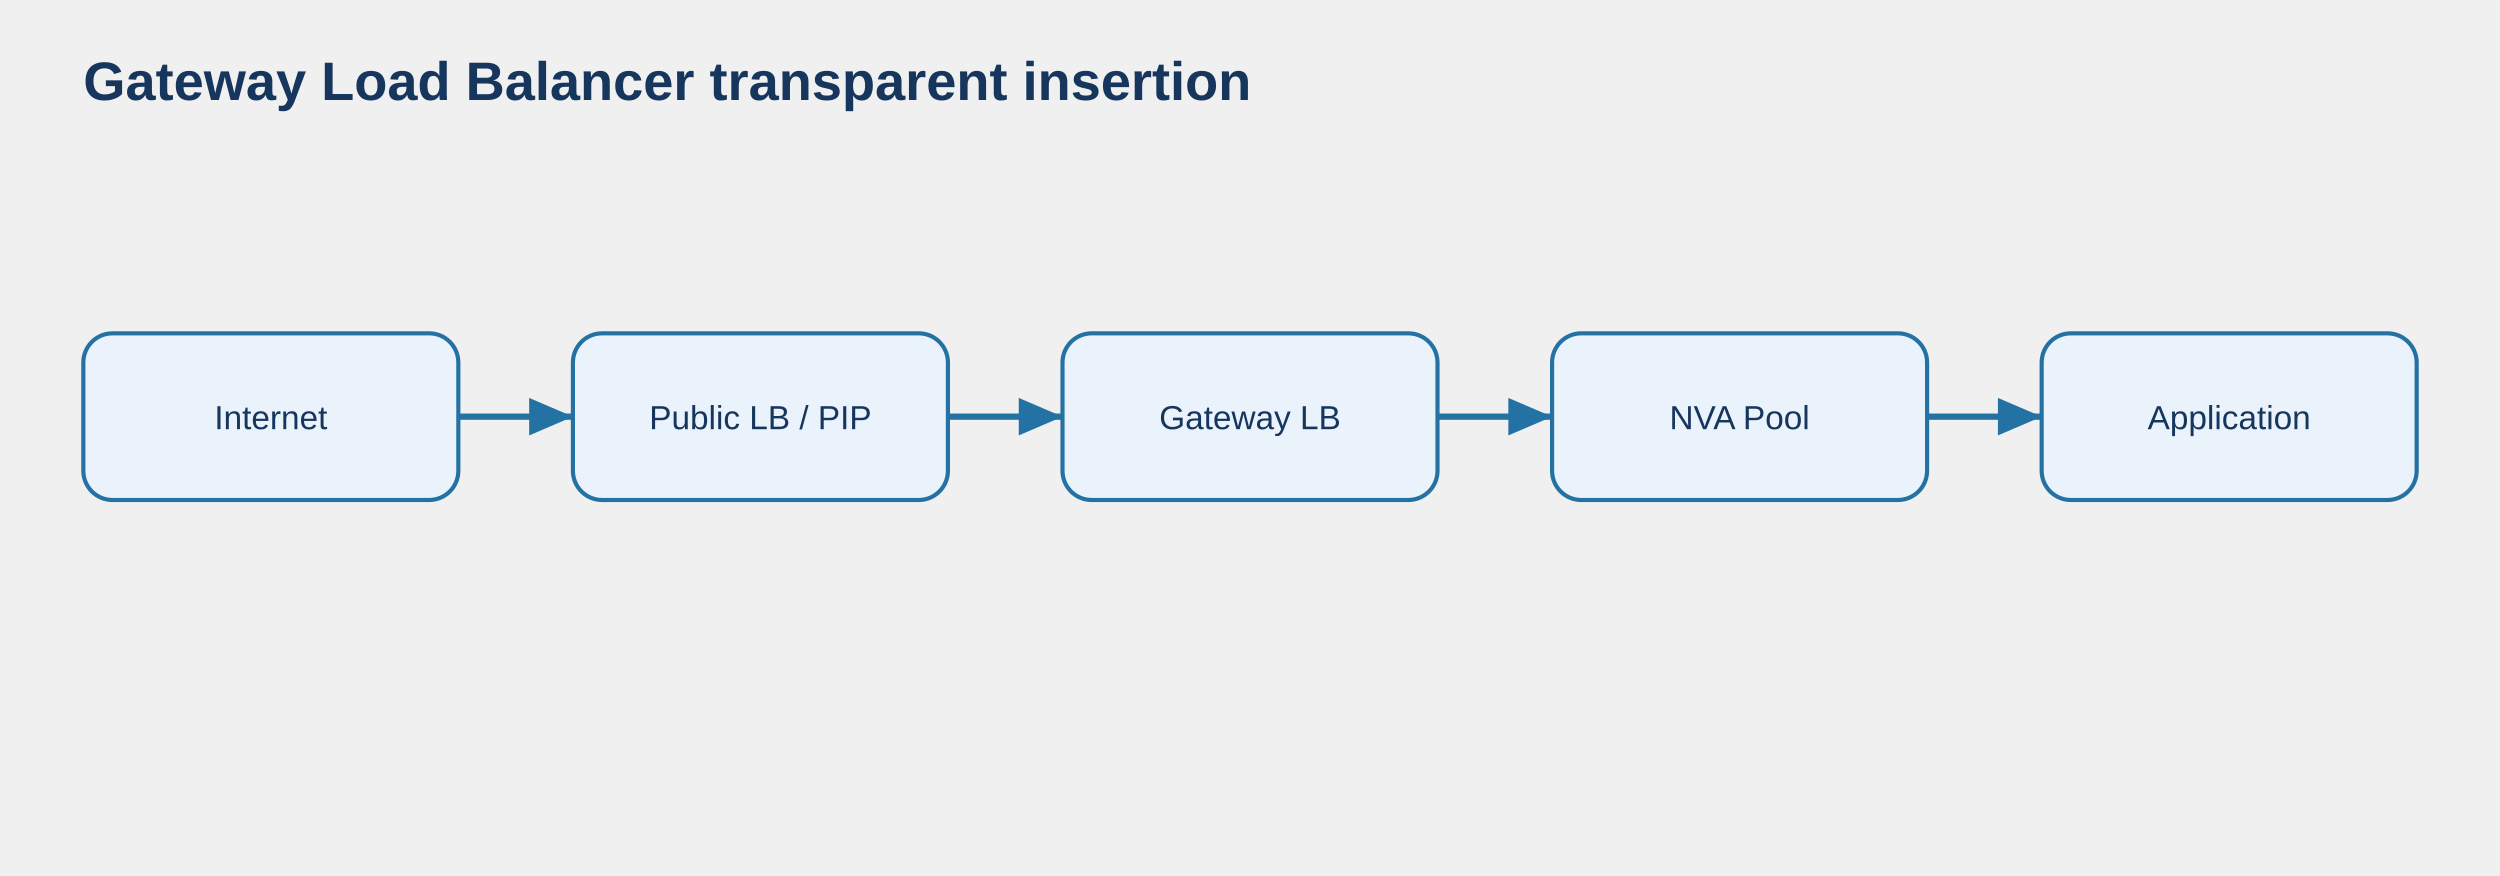
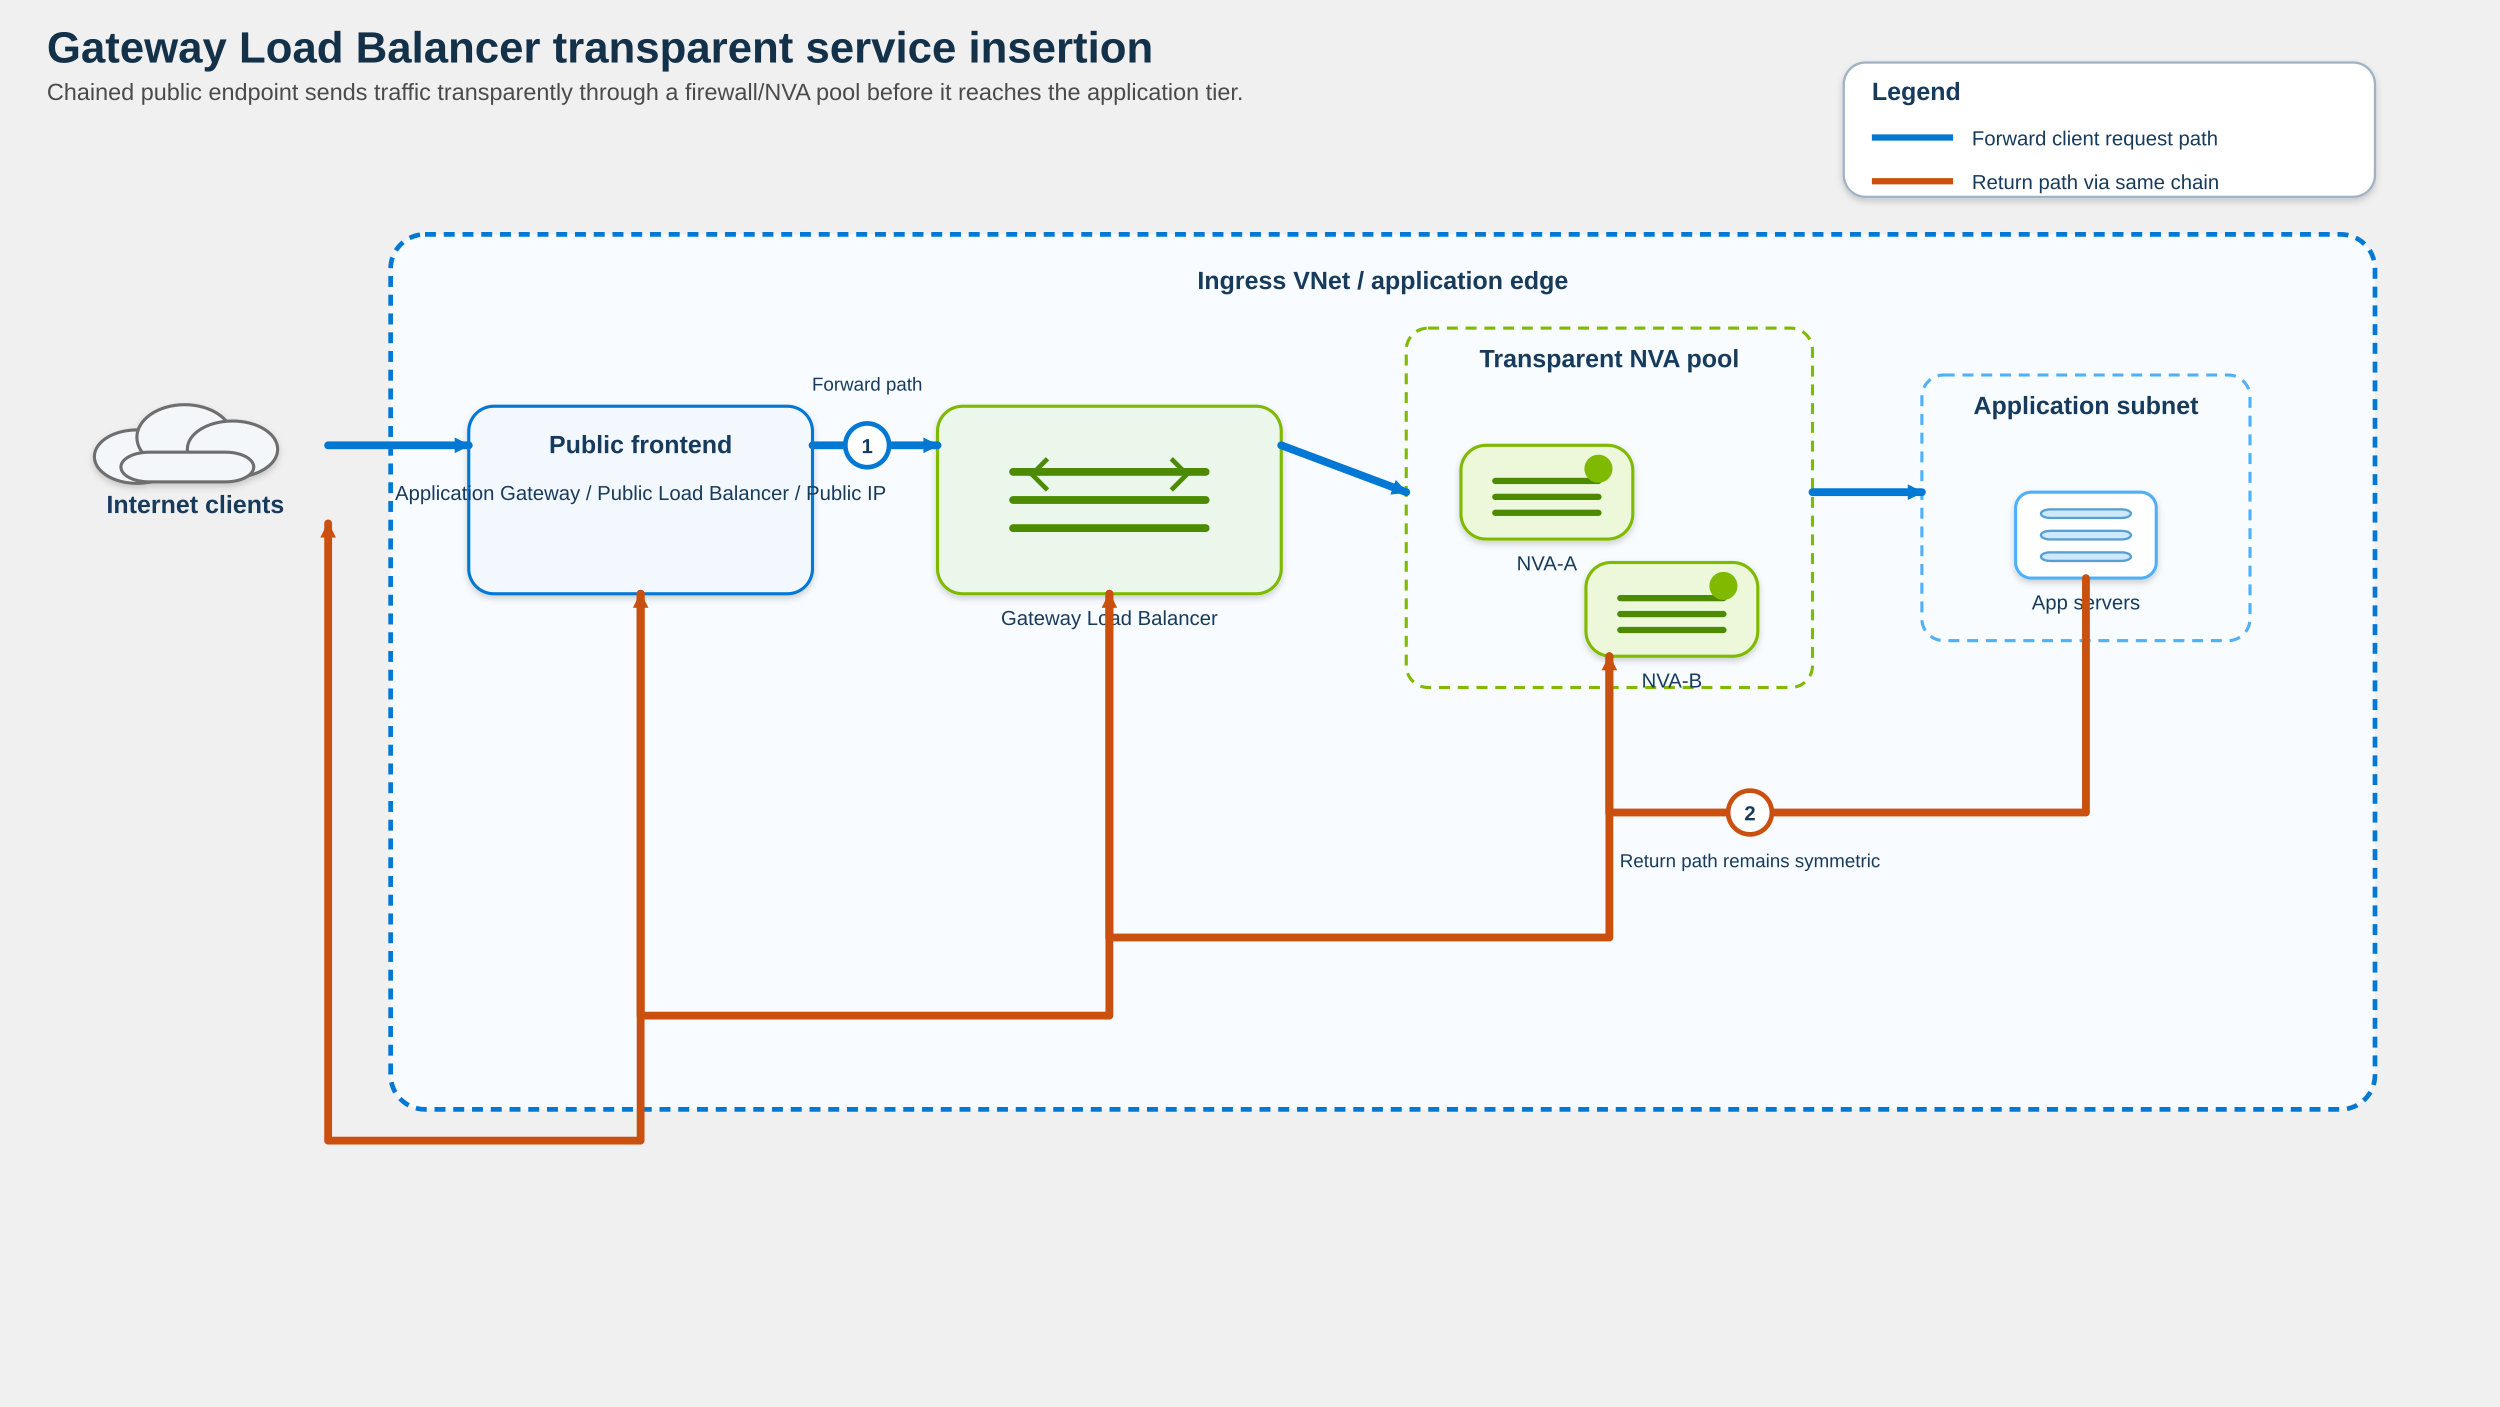
- <svg xmlns="http://www.w3.org/2000/svg" width="1200" height="420" viewBox="0 0 1200 420">
+ <svg xmlns="http://www.w3.org/2000/svg" width="1600" height="900" viewBox="0 0 1600 900">
  <defs>
-     <marker id="a" markerWidth="8" markerHeight="8" refX="7" refY="3" orient="auto">
-       <path d="M0 0L0 6L7 3z" fill="#2471a3" />
+     <marker id="arrowBlue" markerWidth="10" markerHeight="10" refX="9" refY="5" orient="auto" markerUnits="userSpaceOnUse">
+       <path d="M0,0 L10,5 L0,10 z" fill="#0078D4" />
    </marker>
+     <marker id="arrowGreen" markerWidth="10" markerHeight="10" refX="9" refY="5" orient="auto" markerUnits="userSpaceOnUse">
+       <path d="M0,0 L10,5 L0,10 z" fill="#107C10" />
+     </marker>
+     <marker id="arrowOrange" markerWidth="10" markerHeight="10" refX="9" refY="5" orient="auto" markerUnits="userSpaceOnUse">
+       <path d="M0,0 L10,5 L0,10 z" fill="#CA5010" />
+     </marker>
+     <marker id="arrowPurple" markerWidth="10" markerHeight="10" refX="9" refY="5" orient="auto" markerUnits="userSpaceOnUse">
+       <path d="M0,0 L10,5 L0,10 z" fill="#5C2D91" />
+     </marker>
+     <marker id="arrowRed" markerWidth="10" markerHeight="10" refX="9" refY="5" orient="auto" markerUnits="userSpaceOnUse">
+       <path d="M0,0 L10,5 L0,10 z" fill="#D13438" />
+     </marker>
+     <filter id="shadow" x="-10%" y="-10%" width="130%" height="130%">
+       <feDropShadow dx="0" dy="2" stdDeviation="2" flood-color="#000" flood-opacity="0.18" />
+     </filter>
+     <style>
+     .title { font: 700 28px 'Segoe UI', Arial, sans-serif; fill: #14314A; }
+     .subtitle { font: 400 15px 'Segoe UI', Arial, sans-serif; fill: #4A4A4A; }
+     .label { font: 600 16px 'Segoe UI', Arial, sans-serif; fill: #173B5C; }
+     .small { font: 400 13px 'Segoe UI', Arial, sans-serif; fill: #173B5C; }
+     .tiny { font: 400 12px 'Segoe UI', Arial, sans-serif; fill: #173B5C; }
+     .legend { font: 600 13px 'Segoe UI', Arial, sans-serif; fill: #173B5C; }
+   </style>
  </defs>
-   <style>text{font-family:Arial,sans-serif;fill:#17365d}.n{fill:#eaf3fb;stroke:#2471a3;stroke-width:2}.e{stroke:#2471a3;stroke-width:3;marker-end:url(#a)}</style>
-   <text x="40" y="48" font-size="26" font-weight="700">Gateway Load Balancer transparent insertion</text>
-   <rect class="n" x="40" y="160" width="180" height="80" rx="14" />
-   <text x="130.0" y="206" text-anchor="middle" font-size="16">Internet</text>
-   <rect class="n" x="275" y="160" width="180" height="80" rx="14" />
-   <text x="365.0" y="206" text-anchor="middle" font-size="16">Public LB / PIP</text>
-   <rect class="n" x="510" y="160" width="180" height="80" rx="14" />
-   <text x="600.0" y="206" text-anchor="middle" font-size="16">Gateway LB</text>
-   <rect class="n" x="745" y="160" width="180" height="80" rx="14" />
-   <text x="835.0" y="206" text-anchor="middle" font-size="16">NVA Pool</text>
-   <rect class="n" x="980" y="160" width="180" height="80" rx="14" />
-   <text x="1070.0" y="206" text-anchor="middle" font-size="16">Application</text>
-   <line class="e" x1="220" y1="200" x2="275" y2="200" />
-   <line class="e" x1="455" y1="200" x2="510" y2="200" />
-   <line class="e" x1="690" y1="200" x2="745" y2="200" />
-   <line class="e" x1="925" y1="200" x2="980" y2="200" />
+   <text x="30" y="40" class="title" text-anchor="start">Gateway Load Balancer transparent service insertion</text>
+   <text x="30" y="64" class="subtitle" text-anchor="start">Chained public endpoint sends traffic transparently through a firewall/NVA pool before it reaches the application tier.</text>
+   <g filter="url(#shadow)">
+     <ellipse cx="87.6" cy="292.25" rx="27.2" ry="17.1" fill="#f4f7fa" stroke="#6e6e6e" stroke-width="2" />
+     <ellipse cx="118.2" cy="279.9" rx="30.6" ry="20.9" fill="#f4f7fa" stroke="#6e6e6e" stroke-width="2" />
+     <ellipse cx="148.8" cy="287.5" rx="28.9" ry="18.05" fill="#f4f7fa" stroke="#6e6e6e" stroke-width="2" />
+     <rect x="77.4" y="289.4" width="85.0" height="19.0" rx="18" fill="#f4f7fa" stroke="#6e6e6e" stroke-width="2" />
+   </g>
+   <text x="125.0" y="328.35" class="label" text-anchor="middle">Internet clients</text>
+   <rect x="250" y="150" width="1270" height="560" rx="22" fill="#F8FBFF" stroke="#0078D4" stroke-width="3" stroke-dasharray="7 5" />
+   <text x="885" y="185" class="label" text-anchor="middle">Ingress VNet / application edge</text>
+   <rect x="300" y="260" width="220" height="120" rx="16" fill="#F3F8FF" stroke="#0078D4" stroke-width="2" filter="url(#shadow)" class="" />
+   <text x="410" y="290" class="label" text-anchor="middle">Public frontend</text>
+   <text x="410" y="320" class="small" text-anchor="middle">Application Gateway / Public Load Balancer / Public IP</text>
+   <rect x="600" y="260" width="220" height="120" rx="16" fill="#EAF7EA" stroke="#7FBA00" stroke-width="2" filter="url(#shadow)" class="" />
+   <path d="M648.4,302.0 h123.2 M648.4,320.0 h123.2 M648.4,338.0 h123.2" stroke="#4C8B00" stroke-width="5" stroke-linecap="round" />
+   <path d="M670.4,293.6 l-10,10 l10,10" fill="none" stroke="#4C8B00" stroke-width="3" />
+   <path d="M749.6,293.6 l10,10 l-10,10" fill="none" stroke="#4C8B00" stroke-width="3" />
+   <text x="710.0" y="400" class="small" text-anchor="middle">Gateway Load Balancer</text>
+   <rect x="900" y="210" width="260" height="230" rx="14" fill="#F8FCFF" stroke="#7FBA00" stroke-width="2" stroke-dasharray="7 5" />
+   <text x="1030" y="235" class="label" text-anchor="middle">Transparent NVA pool</text>
+   <rect x="935" y="285" width="110" height="60" rx="16" fill="#ECF8D9" stroke="#7FBA00" stroke-width="2" filter="url(#shadow)" class="" />
+   <path d="M957.0,307.8 h66.0 M957.0,318.0 h66.0 M957.0,328.2 h66.0" stroke="#4C8B00" stroke-width="4" stroke-linecap="round" />
+   <circle cx="1023.0" cy="300.0" r="9" fill="#7FBA00" />
+   <text x="990.0" y="365" class="small" text-anchor="middle">NVA-A</text>
+   <rect x="1015" y="360" width="110" height="60" rx="16" fill="#ECF8D9" stroke="#7FBA00" stroke-width="2" filter="url(#shadow)" class="" />
+   <path d="M1037.0,382.8 h66.0 M1037.0,393.0 h66.0 M1037.0,403.2 h66.0" stroke="#4C8B00" stroke-width="4" stroke-linecap="round" />
+   <circle cx="1103.0" cy="375.0" r="9" fill="#7FBA00" />
+   <text x="1070.0" y="440" class="small" text-anchor="middle">NVA-B</text>
+   <rect x="1230" y="240" width="210" height="170" rx="14" fill="#F8FCFF" stroke="#50B0F9" stroke-width="2" stroke-dasharray="7 5" />
+   <text x="1335" y="265" class="label" text-anchor="middle">Application subnet</text>
+   <rect x="1290" y="315" width="90" height="55" rx="10" fill="white" stroke="#50B0F9" stroke-width="2" filter="url(#shadow)" class="" />
+   <rect x="1306.2" y="326.0" width="57.6" height="5.5" rx="6" fill="#CFE8FB" stroke="#57A0D3" stroke-width="1.5" />
+   <rect x="1306.2" y="339.75" width="57.6" height="5.5" rx="6" fill="#CFE8FB" stroke="#57A0D3" stroke-width="1.5" />
+   <rect x="1306.2" y="353.5" width="57.6" height="5.5" rx="6" fill="#CFE8FB" stroke="#57A0D3" stroke-width="1.5" />
+   <text x="1335.0" y="390" class="small" text-anchor="middle">App servers</text>
+   <polyline points="210,285 300,285" fill="none" stroke="#0078D4" stroke-width="5" stroke-linejoin="round" stroke-linecap="round" marker-end="url(#arrowBlue)" />
+   <polyline points="520,285 600,285" fill="none" stroke="#0078D4" stroke-width="5" stroke-linejoin="round" stroke-linecap="round" marker-end="url(#arrowBlue)" />
+   <polyline points="820,285 900,315" fill="none" stroke="#0078D4" stroke-width="5" stroke-linejoin="round" stroke-linecap="round" marker-end="url(#arrowBlue)" />
+   <polyline points="1160,315 1230,315" fill="none" stroke="#0078D4" stroke-width="5" stroke-linejoin="round" stroke-linecap="round" marker-end="url(#arrowBlue)" />
+   <polyline points="1335,370 1335,520 1030,520 1030,420" fill="none" stroke="#CA5010" stroke-width="5" stroke-linejoin="round" stroke-linecap="round" marker-end="url(#arrowOrange)" />
+   <polyline points="1030,420 1030,600 710,600 710,380" fill="none" stroke="#CA5010" stroke-width="5" stroke-linejoin="round" stroke-linecap="round" marker-end="url(#arrowOrange)" />
+   <polyline points="710,380 710,650 410,650 410,380" fill="none" stroke="#CA5010" stroke-width="5" stroke-linejoin="round" stroke-linecap="round" marker-end="url(#arrowOrange)" />
+   <polyline points="410,380 410,730 210,730 210,335" fill="none" stroke="#CA5010" stroke-width="5" stroke-linejoin="round" stroke-linecap="round" marker-end="url(#arrowOrange)" />
+   <circle cx="555" cy="285" r="14" fill="white" stroke="#0078D4" stroke-width="3" />
+   <text x="555" y="290" class="legend" text-anchor="middle">1</text>
+   <text x="555" y="250" class="tiny" text-anchor="middle">Forward path</text>
+   <circle cx="1120" cy="520" r="14" fill="white" stroke="#CA5010" stroke-width="3" />
+   <text x="1120" y="525" class="legend" text-anchor="middle">2</text>
+   <text x="1120" y="555" class="tiny" text-anchor="middle">Return path remains symmetric</text>
+   <rect x="1180" y="40" width="340" height="86" rx="14" fill="white" stroke="#A0B3C4" stroke-width="1.5" filter="url(#shadow)" class="" />
+   <text x="1198" y="64" class="label" text-anchor="start">Legend</text>
+   <line x1="1198" y1="88" x2="1250" y2="88" stroke="#0078D4" stroke-width="4" />
+   <text x="1262" y="93" class="small" text-anchor="start">Forward client request path</text>
+   <line x1="1198" y1="116" x2="1250" y2="116" stroke="#CA5010" stroke-width="4" />
+   <text x="1262" y="121" class="small" text-anchor="start">Return path via same chain</text>
</svg>
